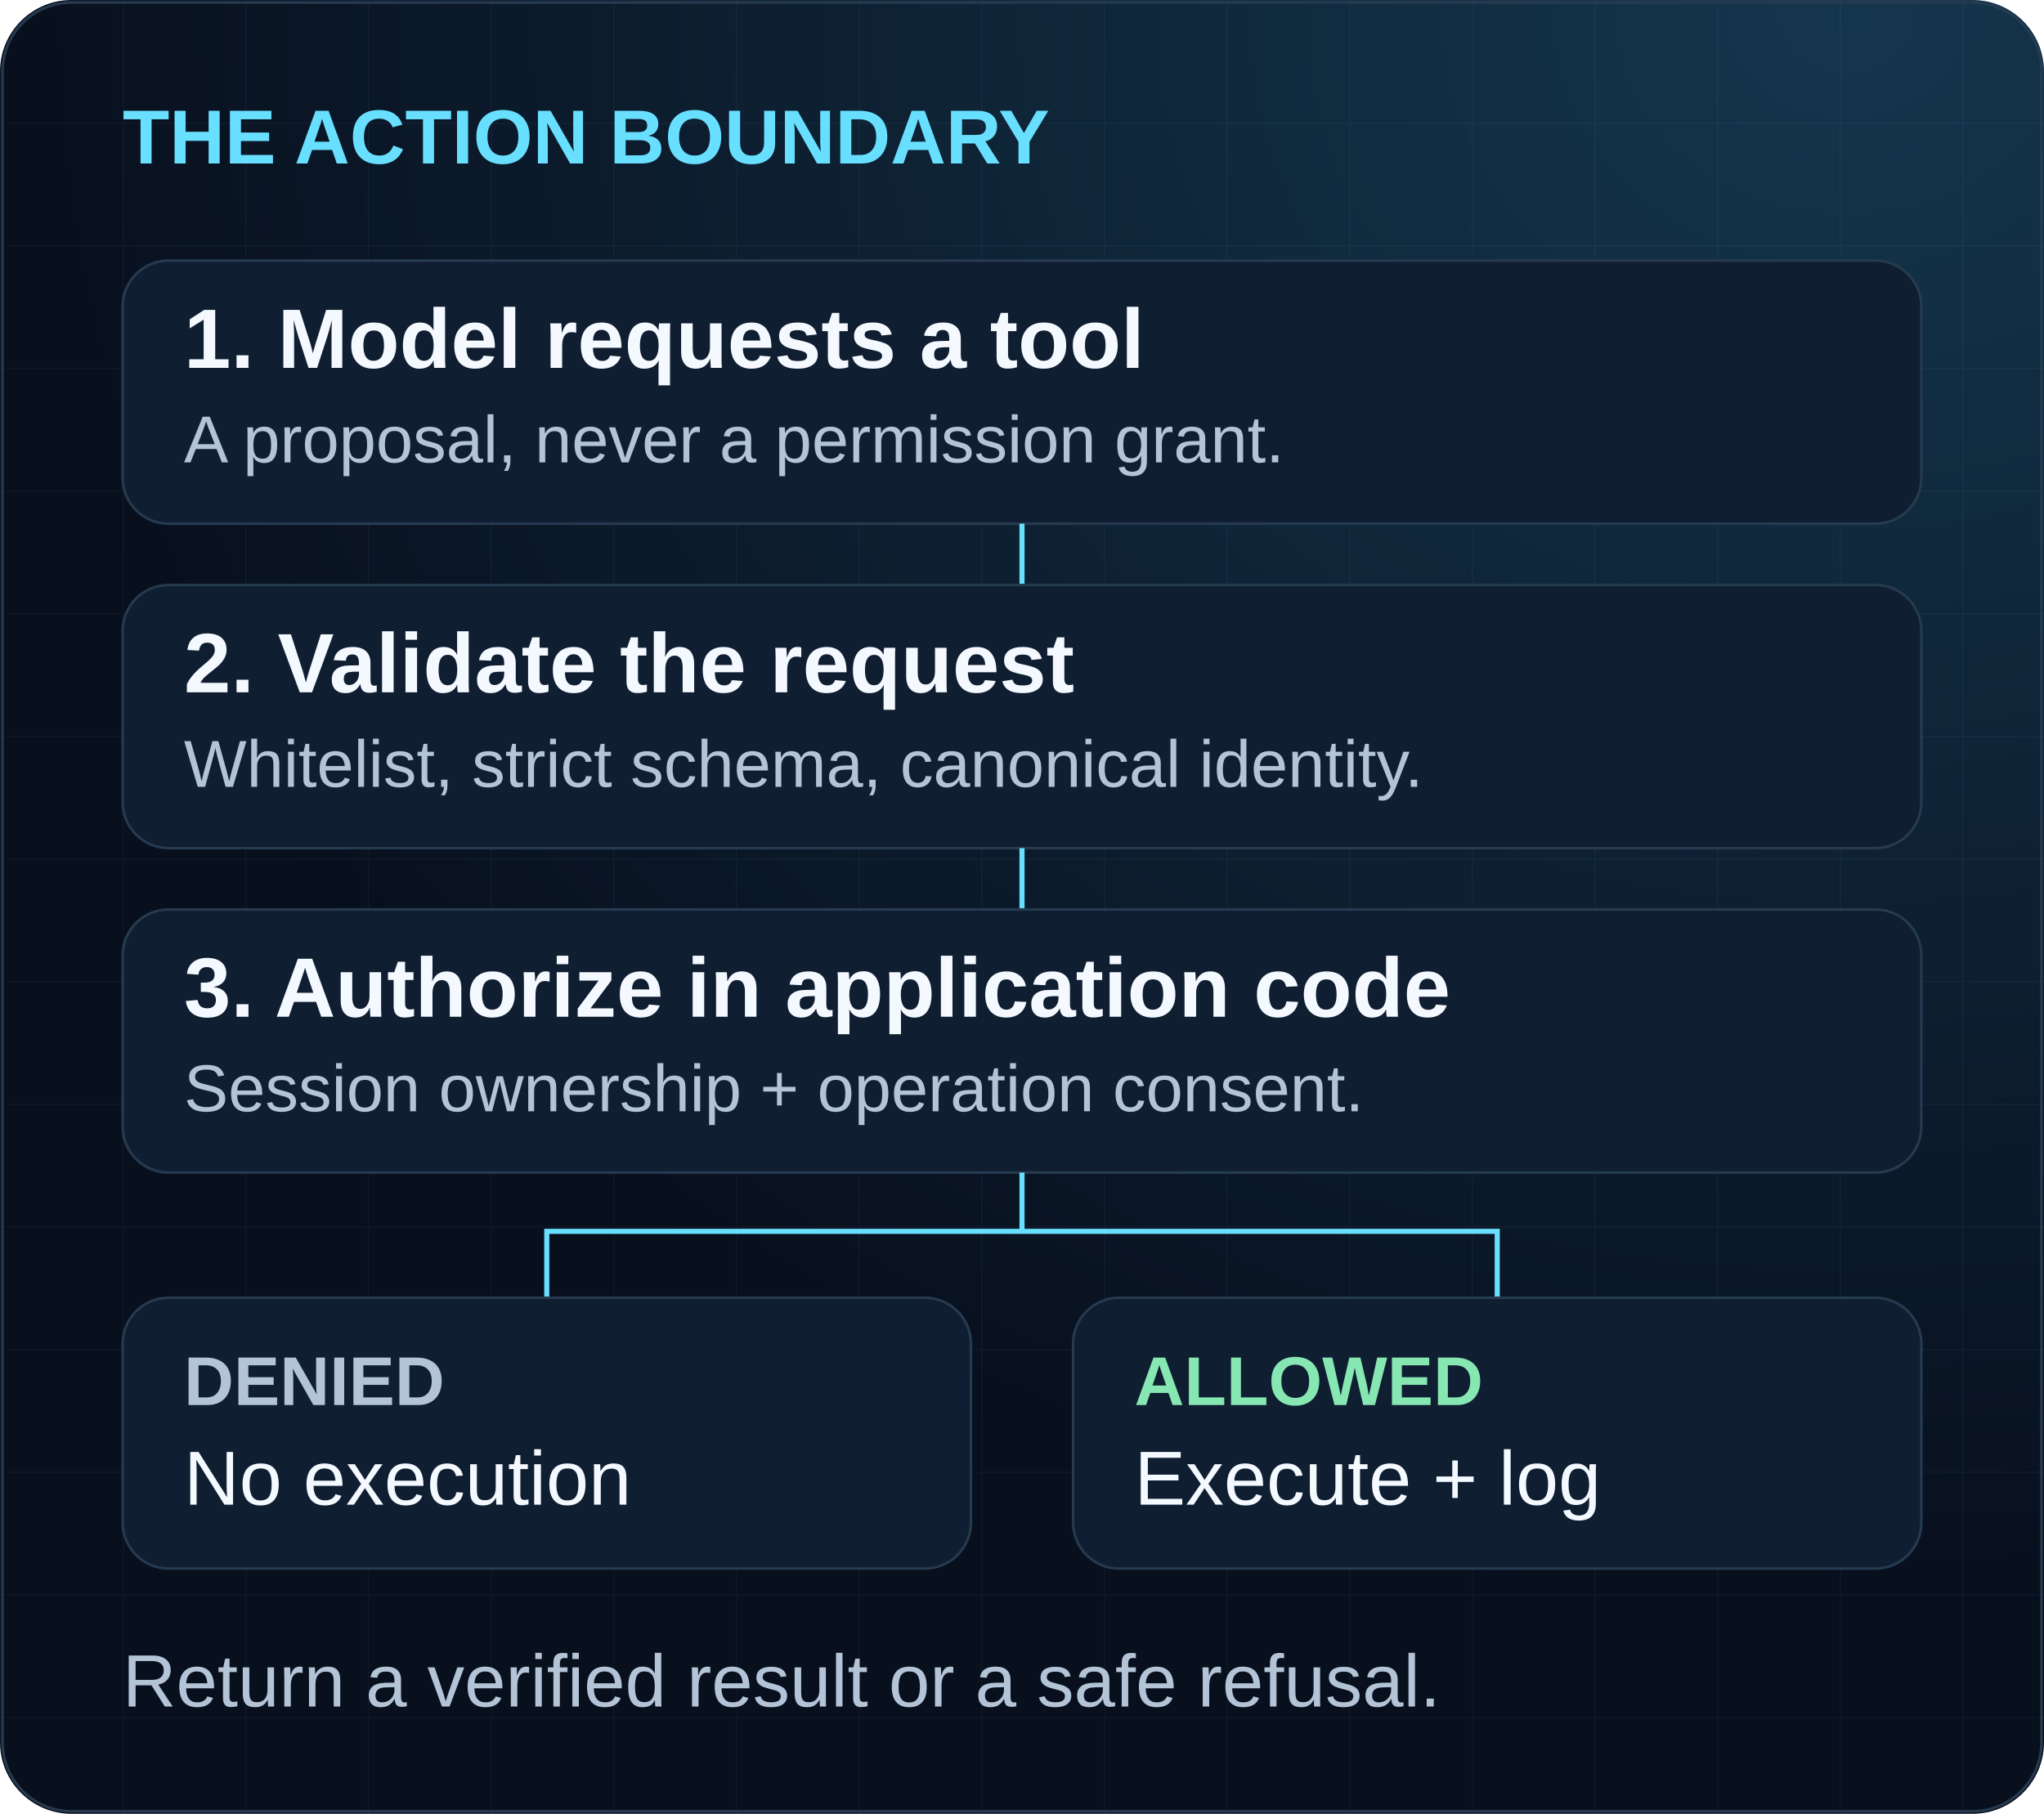
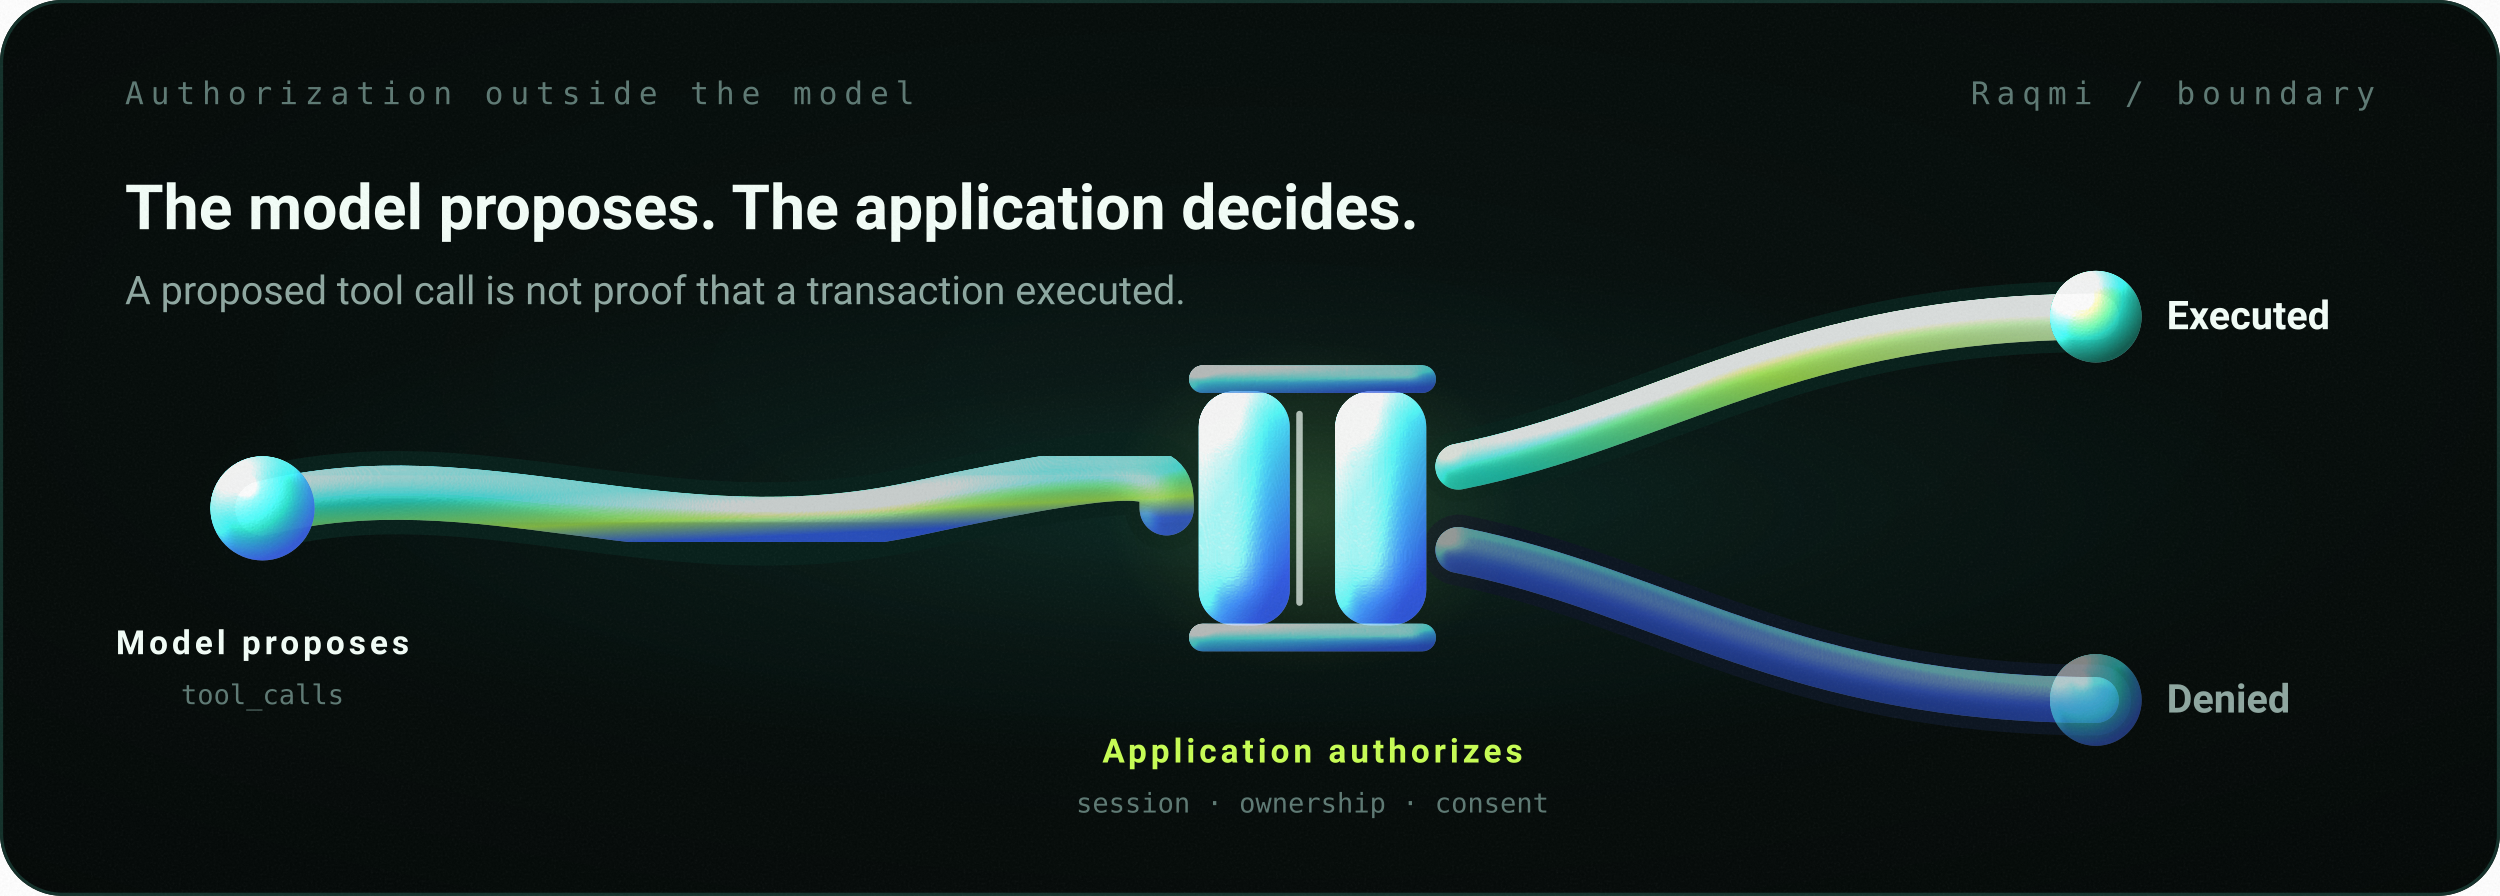
- <svg xmlns="http://www.w3.org/2000/svg" width="800" height="710" viewBox="0 0 800 710" role="img" aria-labelledby="title desc">
+ <svg xmlns="http://www.w3.org/2000/svg" width="1200" height="430" viewBox="0 0 1200 430" role="img" aria-labelledby="t d">
  <defs>
-     <radialGradient id="glow" cx="90%" cy="0%" r="90%">
-       <stop stop-color="#14364D" />
-       <stop offset="1" stop-color="#080F1D" />
-     </radialGradient>
-     <pattern id="grid" width="48" height="48" patternUnits="userSpaceOnUse">
-       <path d="M48 0H0V48" fill="none" stroke="#A5D9FF" stroke-opacity=".045" />
-     </pattern>
+     <linearGradient id="glass" x1="0" y1="0" x2=".85" y2="1">
+       <stop stop-color="#46F6FF" />
+       <stop offset=".40" stop-color="#22E3C5" />
+       <stop offset=".76" stop-color="#C8FF54" />
+       <stop offset="1" stop-color="#3B65FF" />
+     </linearGradient>
+     <linearGradient id="glassBack" x1="1" y1="0" x2="0" y2="1">
+       <stop stop-color="#22E3C5" />
+       <stop offset=".55" stop-color="#3B65FF" />
+       <stop offset="1" stop-color="#1B3E8F" />
+     </linearGradient>
+     <linearGradient id="glassLime" x1="0" y1="1" x2="1" y2="0">
+       <stop stop-color="#22E3C5" />
+       <stop offset=".55" stop-color="#C8FF54" />
+       <stop offset="1" stop-color="#EFFFC9" />
+     </linearGradient>
+     <linearGradient id="glassCold" x1="0" y1="0" x2=".6" y2="1">
+       <stop stop-color="#E8FBFF" />
+       <stop offset=".45" stop-color="#46F6FF" stop-opacity=".92" />
+       <stop offset="1" stop-color="#3B65FF" />
+     </linearGradient>
+     <linearGradient id="inkFade" x1="0" y1="0" x2="1" y2="0">
+       <stop stop-color="#F4FFF9" />
+       <stop offset=".62" stop-color="#22E3C5" />
+       <stop offset="1" stop-color="#46F6FF" />
+     </linearGradient>
+     <linearGradient id="hair" x1="0" y1="0" x2="1" y2="0">
+       <stop stop-color="#22E3C5" stop-opacity=".55" />
+       <stop offset="1" stop-color="#22E3C5" stop-opacity="0" />
+     </linearGradient>
+     <linearGradient id="ribbon" x1="0" y1="0" x2="1" y2="0">
+       <stop stop-color="#22E3C5" stop-opacity="0" />
+       <stop offset=".3" stop-color="#22E3C5" stop-opacity=".8" />
+       <stop offset=".7" stop-color="#C8FF54" />
+       <stop offset="1" stop-color="#46F6FF" />
+     </linearGradient>
+     <radialGradient id="core" cx="36%" cy="30%" r="70%">
+       <stop stop-color="#FFFFFF" />
+       <stop offset=".18" stop-color="#46F6FF" />
+       <stop offset=".58" stop-color="#22E3C5" />
+       <stop offset="1" stop-color="#3B65FF" stop-opacity=".9" />
+     </radialGradient>
+     <radialGradient id="coreLime" cx="36%" cy="30%" r="70%">
+       <stop stop-color="#FFFFFF" />
+       <stop offset=".2" stop-color="#C8FF54" />
+       <stop offset=".62" stop-color="#22E3C5" />
+       <stop offset="1" stop-color="#17705F" />
+     </radialGradient>
+     <radialGradient id="haze">
+       <stop stop-color="#22E3C5" stop-opacity=".26" />
+       <stop offset=".55" stop-color="#22E3C5" stop-opacity=".08" />
+       <stop offset="1" stop-color="#22E3C5" stop-opacity="0" />
+     </radialGradient>
+     <radialGradient id="hazeLime">
+       <stop stop-color="#C8FF54" stop-opacity=".30" />
+       <stop offset="1" stop-color="#C8FF54" stop-opacity="0" />
+     </radialGradient>
+     <radialGradient id="vignette" cx="50%" cy="42%" r="78%">
+       <stop stop-color="#06100E" />
+       <stop offset=".55" stop-color="#040B09" />
+       <stop offset="1" stop-color="#030706" />
+     </radialGradient>
+     <radialGradient id="pool" cx="50%" cy="50%" r="50%">
+       <stop stop-color="#0E4B43" stop-opacity=".85" />
+       <stop offset="1" stop-color="#0E4B43" stop-opacity="0" />
+     </radialGradient>
+     <filter id="glossL" x="-35%" y="-35%" width="170%" height="170%" color-interpolation-filters="sRGB">
+       <feGaussianBlur in="SourceAlpha" stdDeviation="15" result="bump" />
+       <feDiffuseLighting in="bump" surfaceScale="7.50" diffuseConstant="1.15" lighting-color="#CFEFFF" result="dif">
+         <feDistantLight azimuth="228" elevation="48" />
+       </feDiffuseLighting>
+       <feComposite in="dif" in2="SourceAlpha" operator="in" result="difc" />
+       <feBlend in="SourceGraphic" in2="difc" mode="multiply" result="mul" />
+       <feComposite in="mul" in2="SourceGraphic" operator="arithmetic" k2=".72" k3=".38" result="shaded" />
+       <feOffset in="SourceAlpha" dx="7.0" dy="7.7" result="ro" />
+       <feComposite in="SourceAlpha" in2="ro" operator="out" result="rmask" />
+       <feGaussianBlur in="rmask" stdDeviation="3.85" result="rsoft" />
+       <feFlood flood-color="#46F6FF" flood-opacity=".9" result="rcol" />
+       <feComposite in="rcol" in2="rsoft" operator="in" result="rim0" />
+       <feComposite in="rim0" in2="SourceAlpha" operator="in" result="rim" />
+       <feComposite in="rim" in2="shaded" operator="arithmetic" k2=".72" k3="1" result="base" />
+       <feSpecularLighting in="bump" surfaceScale="11.25" specularConstant="0.82" specularExponent="26" lighting-color="#EAFEFF" result="spec">
+         <feDistantLight azimuth="228" elevation="58" />
+       </feSpecularLighting>
+       <feComposite in="spec" in2="SourceAlpha" operator="in" result="specc" />
+       <feComposite in="specc" in2="base" operator="arithmetic" k2="1" k3="1" />
+     </filter>
+     <filter id="glossM" x="-35%" y="-35%" width="170%" height="170%" color-interpolation-filters="sRGB">
+       <feGaussianBlur in="SourceAlpha" stdDeviation="10" result="bump" />
+       <feDiffuseLighting in="bump" surfaceScale="5.00" diffuseConstant="1.15" lighting-color="#CFEFFF" result="dif">
+         <feDistantLight azimuth="228" elevation="48" />
+       </feDiffuseLighting>
+       <feComposite in="dif" in2="SourceAlpha" operator="in" result="difc" />
+       <feBlend in="SourceGraphic" in2="difc" mode="multiply" result="mul" />
+       <feComposite in="mul" in2="SourceGraphic" operator="arithmetic" k2=".72" k3=".38" result="shaded" />
+       <feOffset in="SourceAlpha" dx="5.0" dy="5.5" result="ro" />
+       <feComposite in="SourceAlpha" in2="ro" operator="out" result="rmask" />
+       <feGaussianBlur in="rmask" stdDeviation="2.75" result="rsoft" />
+       <feFlood flood-color="#46F6FF" flood-opacity=".9" result="rcol" />
+       <feComposite in="rcol" in2="rsoft" operator="in" result="rim0" />
+       <feComposite in="rim0" in2="SourceAlpha" operator="in" result="rim" />
+       <feComposite in="rim" in2="shaded" operator="arithmetic" k2=".72" k3="1" result="base" />
+       <feSpecularLighting in="bump" surfaceScale="7.50" specularConstant="0.9" specularExponent="34" lighting-color="#EAFEFF" result="spec">
+         <feDistantLight azimuth="228" elevation="58" />
+       </feSpecularLighting>
+       <feComposite in="spec" in2="SourceAlpha" operator="in" result="specc" />
+       <feComposite in="specc" in2="base" operator="arithmetic" k2="1" k3="1" />
+     </filter>
+     <filter id="glossS" x="-35%" y="-35%" width="170%" height="170%" color-interpolation-filters="sRGB">
+       <feGaussianBlur in="SourceAlpha" stdDeviation="6" result="bump" />
+       <feDiffuseLighting in="bump" surfaceScale="3.00" diffuseConstant="1.15" lighting-color="#CFEFFF" result="dif">
+         <feDistantLight azimuth="228" elevation="48" />
+       </feDiffuseLighting>
+       <feComposite in="dif" in2="SourceAlpha" operator="in" result="difc" />
+       <feBlend in="SourceGraphic" in2="difc" mode="multiply" result="mul" />
+       <feComposite in="mul" in2="SourceGraphic" operator="arithmetic" k2=".72" k3=".38" result="shaded" />
+       <feOffset in="SourceAlpha" dx="3.0" dy="3.3" result="ro" />
+       <feComposite in="SourceAlpha" in2="ro" operator="out" result="rmask" />
+       <feGaussianBlur in="rmask" stdDeviation="1.65" result="rsoft" />
+       <feFlood flood-color="#46F6FF" flood-opacity=".9" result="rcol" />
+       <feComposite in="rcol" in2="rsoft" operator="in" result="rim0" />
+       <feComposite in="rim0" in2="SourceAlpha" operator="in" result="rim" />
+       <feComposite in="rim" in2="shaded" operator="arithmetic" k2=".72" k3="1" result="base" />
+       <feSpecularLighting in="bump" surfaceScale="4.50" specularConstant="1.0" specularExponent="44" lighting-color="#EAFEFF" result="spec">
+         <feDistantLight azimuth="228" elevation="58" />
+       </feSpecularLighting>
+       <feComposite in="spec" in2="SourceAlpha" operator="in" result="specc" />
+       <feComposite in="specc" in2="base" operator="arithmetic" k2="1" k3="1" />
+     </filter>
+     <filter id="shade" x="-70%" y="-140%" width="240%" height="380%">
+       <feGaussianBlur stdDeviation="20" />
+     </filter>
+     <filter id="bloom" x="-60%" y="-60%" width="220%" height="220%">
+       <feGaussianBlur stdDeviation="16" />
+     </filter>
+     <filter id="bloomS" x="-90%" y="-90%" width="280%" height="280%">
+       <feGaussianBlur stdDeviation="6" />
+     </filter>
+     <filter id="frost" x="-15%" y="-40%" width="130%" height="180%" color-interpolation-filters="sRGB">
+       <feGaussianBlur stdDeviation="1.4" />
+     </filter>
+     <filter id="grain" x="0" y="0" width="100%" height="100%" color-interpolation-filters="sRGB">
+       <feTurbulence type="fractalNoise" baseFrequency=".9" numOctaves="3" seed="17" result="n" />
+       <feColorMatrix in="n" type="saturate" values="0" />
+       <feComponentTransfer>
+         <feFuncA type="table" tableValues="0 .11" />
+       </feComponentTransfer>
+     </filter>
  </defs>
-   <rect width="800" height="710" rx="28" fill="url(#glow)" />
-   <rect width="800" height="710" rx="28" fill="url(#grid)" />
-   <rect x="1" y="1" width="798" height="708" rx="27" fill="none" stroke="#263A50" />
-   <g font-family="Arial, Helvetica, sans-serif">
-     <text x="48" y="64" fill="#69DFFF" font-size="30" font-weight="700">THE ACTION BOUNDARY</text>
-     <rect x="48" y="102" width="704" height="103" rx="18" fill="#101E31" stroke="#263A50" />
-     <text x="72" y="144" fill="#F4F8FF" font-size="33" font-weight="600">1. Model requests a tool</text>
-     <text x="72" y="181" fill="#B3C4D7" font-size="26" font-weight="400">A proposal, never a permission grant.</text>
-     <path d="M400 205V229" stroke="#69DFFF" stroke-width="2" />
-     <rect x="48" y="229" width="704" height="103" rx="18" fill="#101E31" stroke="#263A50" />
-     <text x="72" y="271" fill="#F4F8FF" font-size="33" font-weight="600">2. Validate the request</text>
-     <text x="72" y="308" fill="#B3C4D7" font-size="26" font-weight="400">Whitelist, strict schema, canonical identity.</text>
-     <path d="M400 332V356" stroke="#69DFFF" stroke-width="2" />
-     <rect x="48" y="356" width="704" height="103" rx="18" fill="#101E31" stroke="#263A50" />
-     <text x="72" y="398" fill="#F4F8FF" font-size="33" font-weight="600">3. Authorize in application code</text>
-     <text x="72" y="435" fill="#B3C4D7" font-size="26" font-weight="400">Session ownership + operation consent.</text>
-     <path d="M400 459V482H214V508M400 482H586V508" stroke="#69DFFF" stroke-width="2" fill="none" />
-     <rect x="48" y="508" width="332" height="106" rx="18" fill="#101E31" stroke="#263A50" />
-     <text x="72" y="550" fill="#B3C4D7" font-size="27" font-weight="700">DENIED</text>
-     <text x="72" y="589" fill="#F4F8FF" font-size="30" font-weight="400">No execution</text>
-     <rect x="420" y="508" width="332" height="106" rx="18" fill="#101E31" stroke="#263A50" />
-     <text x="444" y="550" fill="#87E7B3" font-size="27" font-weight="700">ALLOWED</text>
-     <text x="444" y="589" fill="#F4F8FF" font-size="30" font-weight="400">Execute + log</text>
-     <text x="48" y="668" fill="#B3C4D7" font-size="29" font-weight="400">Return a verified result or a safe refusal.</text>
-   </g>
+   <style>
+     .s { font-family: ui-sans-serif, -apple-system, BlinkMacSystemFont, "Segoe UI", Roboto, "Helvetica Neue", Arial, sans-serif; }
+     .m { font-family: ui-monospace, SFMono-Regular, "SF Mono", "Cascadia Mono", "Segoe UI Mono", Consolas, monospace; }
+     .eyebrow { letter-spacing: .22em; }
+     .track { letter-spacing: .12em; }
+     .still { display: none; }
+     .mv { transform-box: fill-box; transform-origin: 50% 50%; }
+     @media (prefers-reduced-motion: reduce) {
+       * { animation: none !important; }
+       .motion { display: none !important; }
+       .still { display: inline !important; }
+     }
+   </style>
+   <rect width="1200" height="430" rx="30" fill="url(#vignette)" />
+   <rect x=".75" y=".75" width="1198.5" height="428.5" rx="29.25" fill="none" stroke="#123029" stroke-width="1.5" />
+   <text class="m eyebrow" x="60" y="50" font-size="15" fill="#5E7A74" font-weight="500">Authorization outside the model</text>
+   <text class="m eyebrow" x="1140" y="50" font-size="15" fill="#5E7A74" font-weight="500" text-anchor="end">Raqmi / boundary</text>
+   <text class="s" x="60" y="110" font-size="30" fill="#F4FFF9" font-weight="600">The model proposes. The application decides.</text>
+   <text class="s" x="60" y="146" font-size="19" fill="#8FA8A1">A proposed tool call is not proof that a transaction executed.</text>
+   <ellipse cx="600" cy="244" rx="520" ry="122" fill="url(#haze)" opacity=".45" />
+   <path d="M126 244C230 218 320 270 440 244S560 226 560 244" fill="none" stroke="#061F1A" stroke-width="40" stroke-linecap="round" />
+   <g filter="url(#glossM)" opacity="0.78">
+     <path d="M126 244C230 218 320 270 440 244S560 226 560 244" fill="none" stroke="url(#glass)" stroke-width="26" stroke-linecap="round" stroke-linejoin="round" />
+   </g>
+   <path d="M700 224C800 204 860 152 1006 152" fill="none" stroke="#061F1A" stroke-width="34" stroke-linecap="round" />
+   <g filter="url(#glossS)" opacity="0.85">
+     <path d="M700 224C800 204 860 152 1006 152" fill="none" stroke="url(#glassLime)" stroke-width="22" stroke-linecap="round" stroke-linejoin="round" />
+   </g>
+   <path d="M700 264C800 284 860 336 1006 336" fill="none" stroke="#0A1420" stroke-width="34" stroke-linecap="round" />
+   <g filter="url(#glossS)" opacity="0.55">
+     <path d="M700 264C800 284 860 336 1006 336" fill="none" stroke="url(#glassBack)" stroke-width="22" stroke-linecap="round" stroke-linejoin="round" />
+   </g>
+   <g filter="url(#glossM)" opacity="0.95">
+     <circle cx="126" cy="244" r="25" fill="url(#core)" />
+   </g>
+   <text class="s track" x="126" y="314" font-size="16" fill="#F4FFF9" font-weight="600" text-anchor="middle">Model proposes</text>
+   <text class="m" x="126" y="338" font-size="13" fill="#5E7A74" text-anchor="middle">tool_calls</text>
+   <g transform="translate(630 244) scale(0.78)">
+     <ellipse rx="128" ry="104" fill="url(#hazeLime)" opacity=".45" />
+     <g filter="url(#glossL)" opacity=".96">
+       <rect x="-70" y="-72" width="56" height="144" rx="22" fill="url(#glassCold)" />
+       <rect x="14" y="-72" width="56" height="144" rx="22" fill="url(#glassCold)" />
+     </g>
+     <g filter="url(#glossS)" opacity=".7">
+       <rect x="-76" y="-88" width="152" height="17" rx="8.5" fill="url(#glassCold)" />
+       <rect x="-76" y="71" width="152" height="17" rx="8.5" fill="url(#glassCold)" />
+     </g>
+     <g opacity=".7">
+       <path d="M-8-58V58" stroke="#C8FF54" stroke-width="13" stroke-linecap="round" filter="url(#bloomS)" />
+       <path d="M-8-58V58" stroke="#F4FFF9" stroke-width="4" stroke-linecap="round" />
+     </g>
+   </g>
+   <text class="s track" x="630" y="366" font-size="16" fill="#C8FF54" font-weight="600" text-anchor="middle">Application authorizes</text>
+   <text class="m" x="630" y="390" font-size="13" fill="#5E7A74" text-anchor="middle">session · ownership · consent</text>
+   <g filter="url(#glossM)" opacity="0.95">
+     <circle cx="1006" cy="152" r="22" fill="url(#coreLime)" />
+   </g>
+   <text class="s" x="1040" y="158" font-size="19" fill="#F4FFF9" font-weight="600">Executed</text>
+   <g filter="url(#glossS)" opacity="0.5">
+     <circle cx="1006" cy="336" r="22" fill="url(#core)" />
+   </g>
+   <text class="s" x="1040" y="342" font-size="19" fill="#8FA8A1" font-weight="600">Denied</text>
+   <rect width="1200" height="430" rx="30" filter="url(#grain)" opacity="0.55" pointer-events="none" />
</svg>
